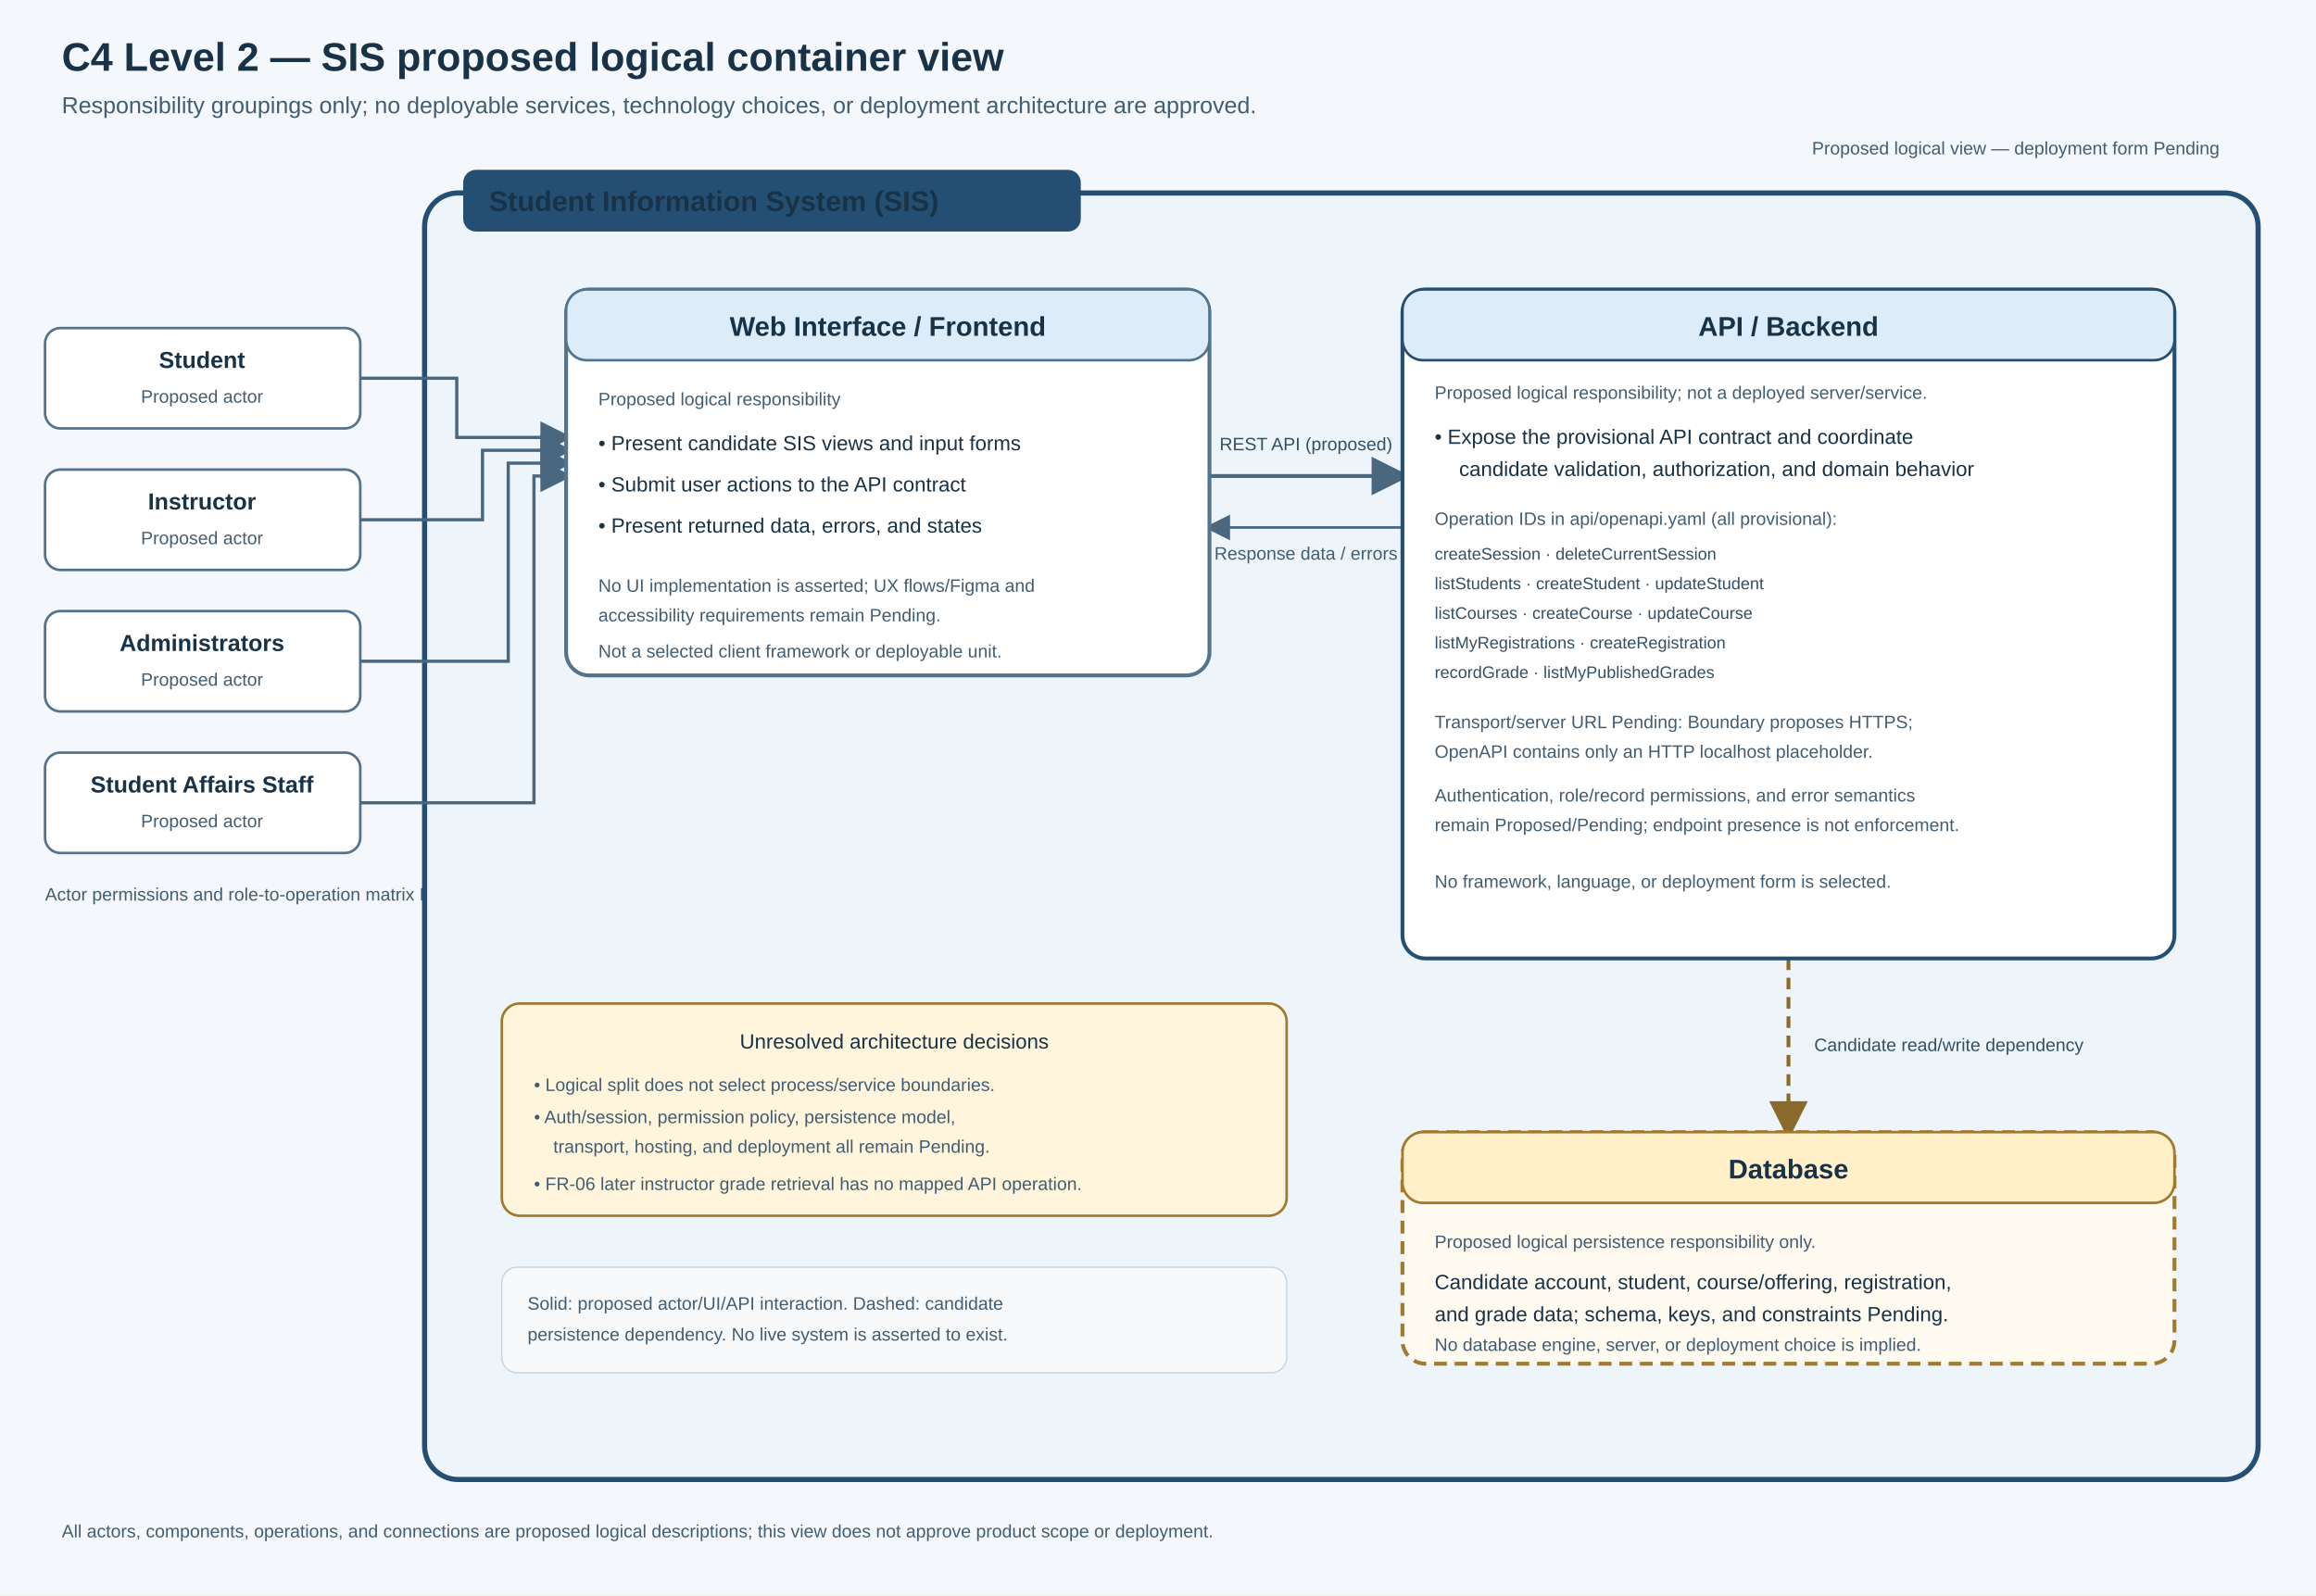
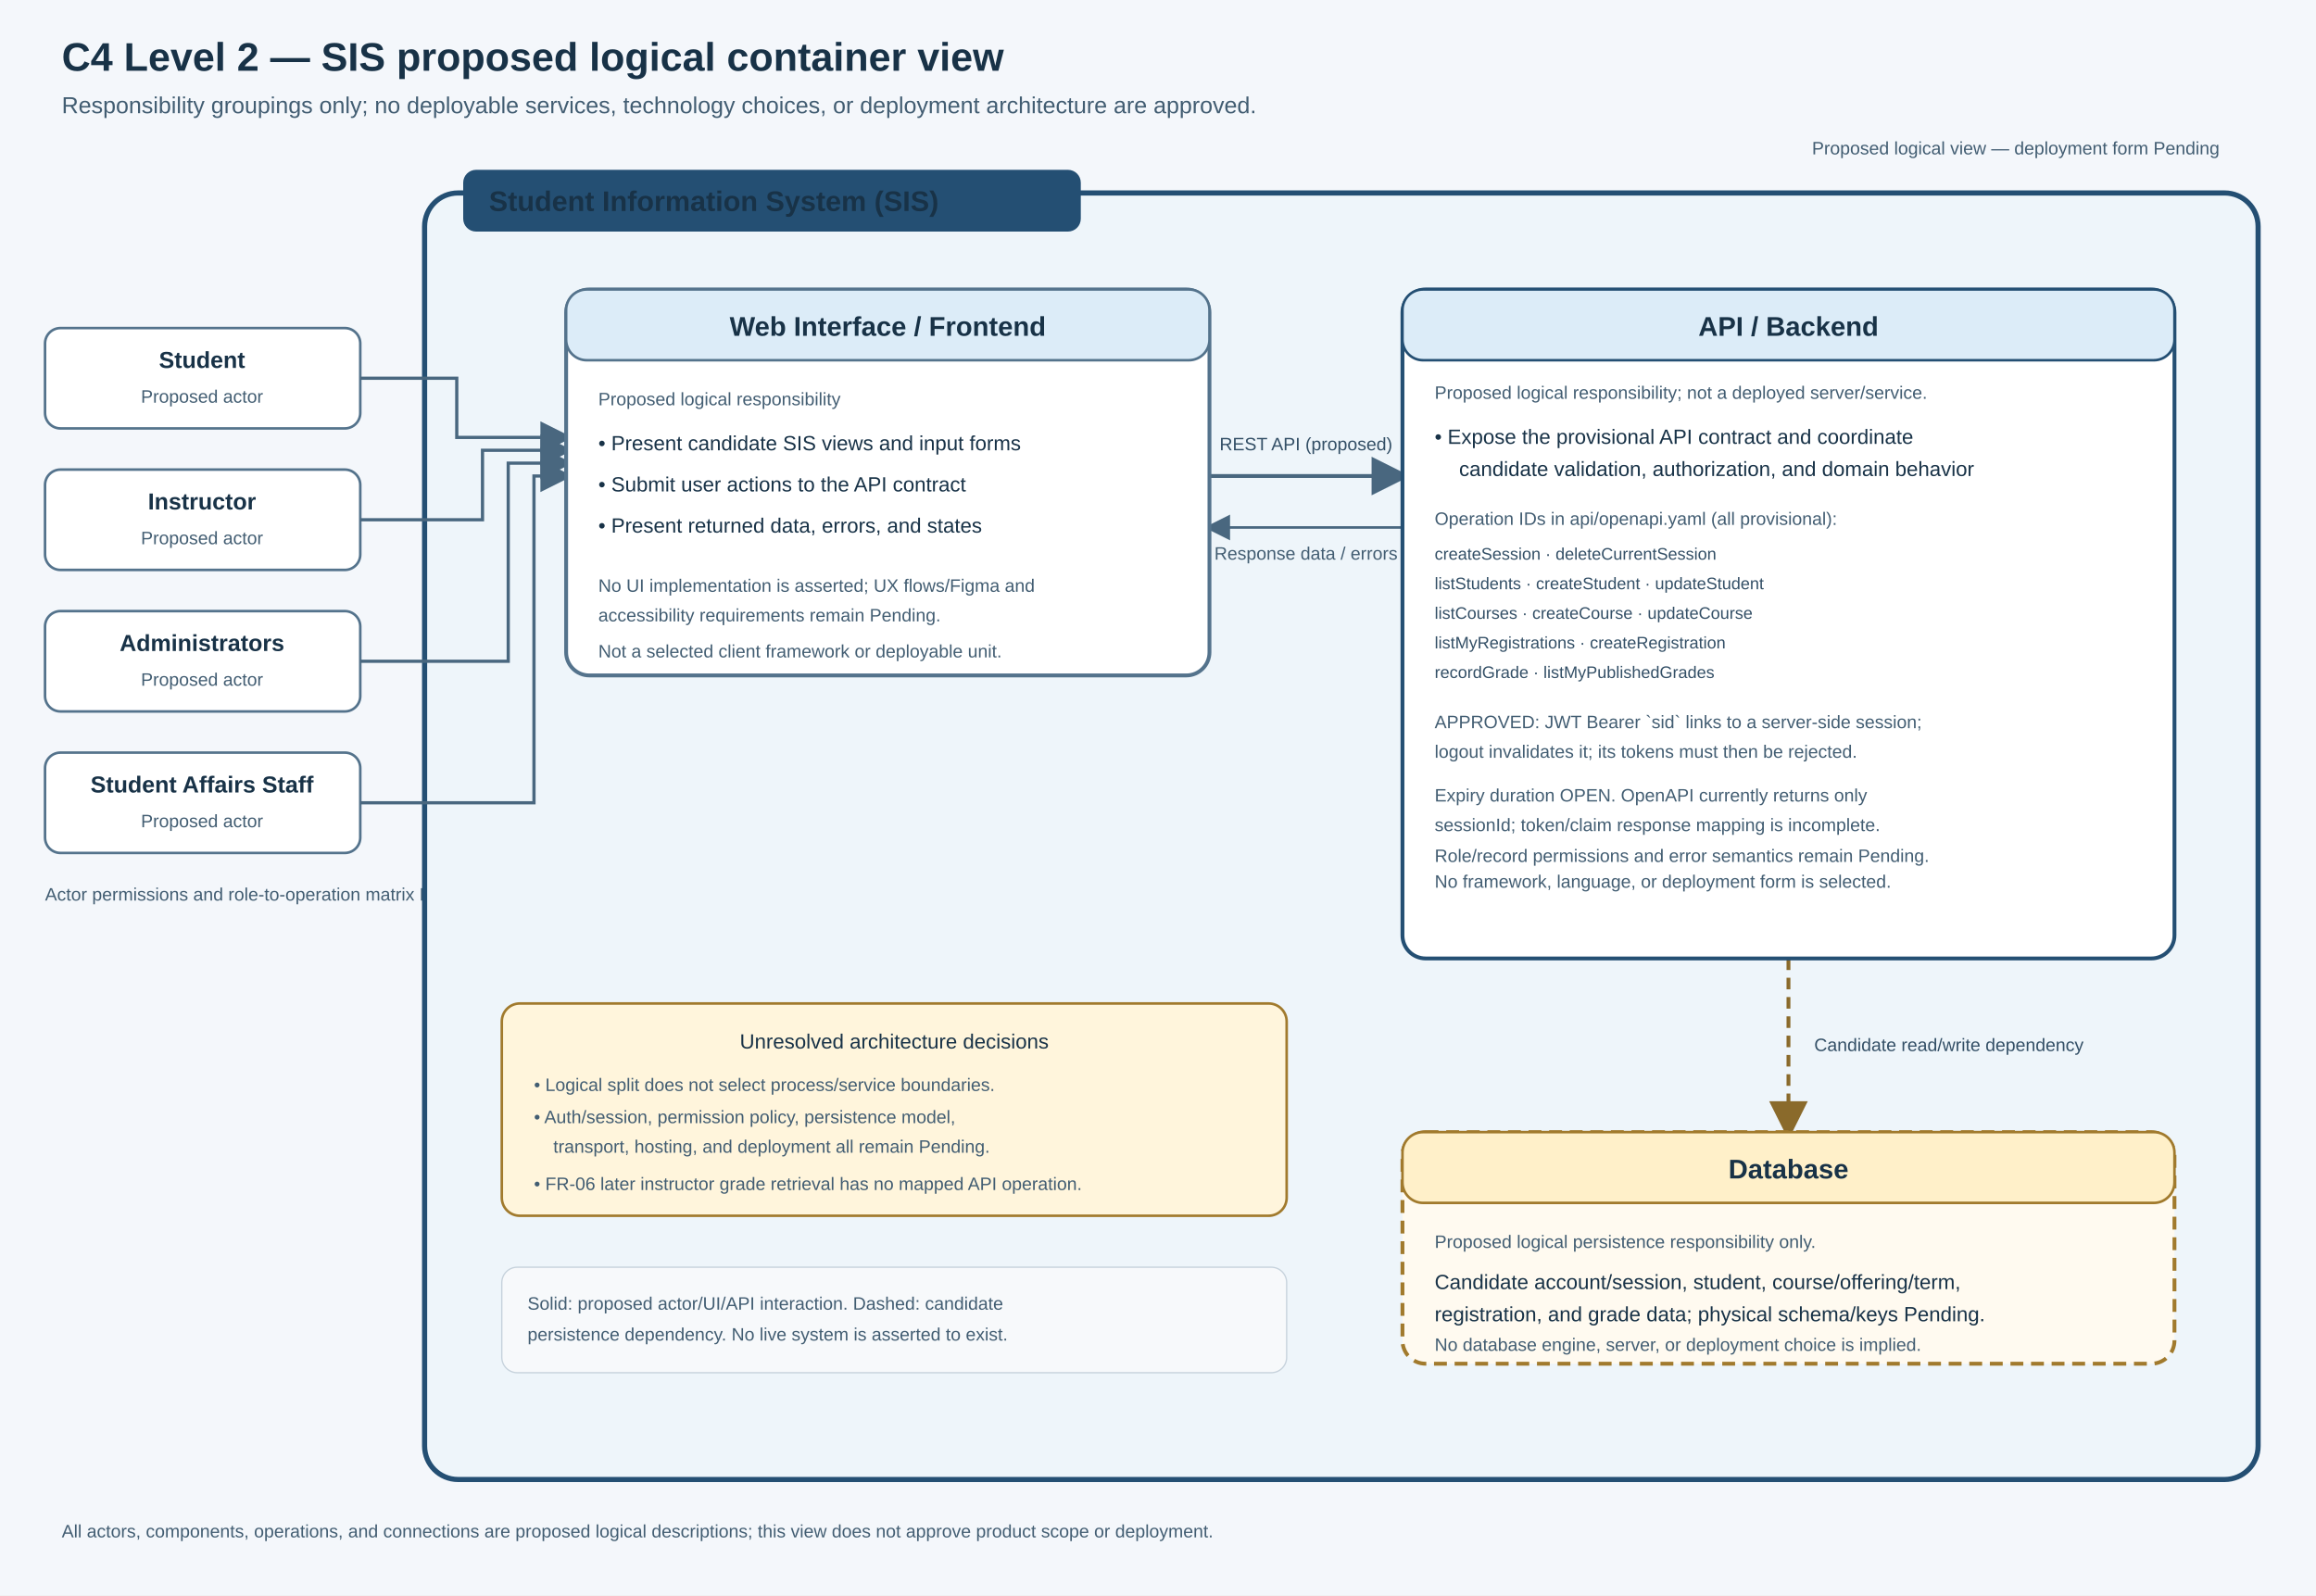
<svg xmlns="http://www.w3.org/2000/svg" width="1800" height="1240" viewBox="0 0 1800 1240" role="img" aria-labelledby="title description">
  <defs>
    <marker id="arrow" markerWidth="10" markerHeight="10" refX="8" refY="5" orient="auto" markerUnits="strokeWidth">
      <path d="M0,0 L10,5 L0,10 z" fill="#49677f" />
    </marker>
    <marker id="dashArrow" markerWidth="10" markerHeight="10" refX="8" refY="5" orient="auto" markerUnits="strokeWidth">
      <path d="M0,0 L10,5 L0,10 z" fill="#8a6a2b" />
    </marker>
    <style>
      text { font-family: Arial, Helvetica, sans-serif; fill: #183247; }
      .title { font-size: 31px; font-weight: 700; }
      .subtitle { font-size: 18px; fill: #425d72; }
      .actor-title { font-size: 18px; font-weight: 700; }
      .card-title { font-size: 21px; font-weight: 700; }
      .body { font-size: 16px; }
      .small { font-size: 14px; fill: #425d72; }
      .edge-label { font-size: 14px; fill: #334f66; }
      .operation { font-size: 13px; fill: #334f66; }
    </style>
  </defs>
  <rect width="1800" height="1240" fill="#f4f7fb" />
  <text class="title" x="48" y="55">C4 Level 2 — SIS proposed logical container view</text>
  <text class="subtitle" x="48" y="88">Responsibility groupings only; no deployable services, technology choices, or deployment architecture are approved.</text>
  <rect x="35" y="255" width="245" height="78" rx="12" fill="#ffffff" stroke="#54738c" stroke-width="2" />
  <text class="actor-title" x="157" y="286" text-anchor="middle">Student</text>
  <text class="small" x="157" y="313" text-anchor="middle">Proposed actor</text>
  <rect x="35" y="365" width="245" height="78" rx="12" fill="#ffffff" stroke="#54738c" stroke-width="2" />
  <text class="actor-title" x="157" y="396" text-anchor="middle">Instructor</text>
  <text class="small" x="157" y="423" text-anchor="middle">Proposed actor</text>
  <rect x="35" y="475" width="245" height="78" rx="12" fill="#ffffff" stroke="#54738c" stroke-width="2" />
  <text class="actor-title" x="157" y="506" text-anchor="middle">Administrators</text>
  <text class="small" x="157" y="533" text-anchor="middle">Proposed actor</text>
  <rect x="35" y="585" width="245" height="78" rx="12" fill="#ffffff" stroke="#54738c" stroke-width="2" />
  <text class="actor-title" x="157" y="616" text-anchor="middle">Student Affairs Staff</text>
  <text class="small" x="157" y="643" text-anchor="middle">Proposed actor</text>
  <text class="small" x="35" y="700">Actor permissions and role-to-operation matrix Pending.</text>
  <rect x="330" y="150" width="1425" height="1000" rx="26" fill="#eef5fa" stroke="#244f73" stroke-width="4" />
  <rect x="360" y="132" width="480" height="48" rx="10" fill="#244f73" />
  <text x="380" y="164" font-size="22" font-weight="700" fill="#ffffff">Student Information System (SIS)</text>
  <text class="small" x="1725" y="120" text-anchor="end">Proposed logical view — deployment form Pending</text>
  <path d="M280 294 H355 V340 H440" fill="none" stroke="#49677f" stroke-width="2.5" marker-end="url(#arrow)" />
  <path d="M280 404 H375 V350 H440" fill="none" stroke="#49677f" stroke-width="2.5" marker-end="url(#arrow)" />
  <path d="M280 514 H395 V360 H440" fill="none" stroke="#49677f" stroke-width="2.5" marker-end="url(#arrow)" />
  <path d="M280 624 H415 V370 H440" fill="none" stroke="#49677f" stroke-width="2.5" marker-end="url(#arrow)" />
  <path d="M940 370 H1090" fill="none" stroke="#49677f" stroke-width="3" marker-end="url(#arrow)" />
  <text class="edge-label" x="1015" y="350" text-anchor="middle">REST API (proposed)</text>
  <path d="M1090 410 H940" fill="none" stroke="#49677f" stroke-width="2" marker-end="url(#arrow)" />
  <text class="small" x="1015" y="435" text-anchor="middle">Response data / errors</text>
  <path d="M1390 745 V880" fill="none" stroke="#8a6a2b" stroke-width="3" stroke-dasharray="9 6" marker-end="url(#dashArrow)" />
  <text class="edge-label" x="1410" y="817">Candidate read/write dependency</text>
  <rect x="440" y="225" width="500" height="300" rx="18" fill="#ffffff" stroke="#54738c" stroke-width="3" />
  <rect x="440" y="225" width="500" height="55" rx="16" fill="#dcecf8" stroke="#54738c" stroke-width="2" />
  <text class="card-title" x="690" y="261" text-anchor="middle">Web Interface / Frontend</text>
  <text class="small" x="465" y="315">Proposed logical responsibility</text>
  <text class="body" x="465" y="350">• Present candidate SIS views and input forms</text>
  <text class="body" x="465" y="382">• Submit user actions to the API contract</text>
  <text class="body" x="465" y="414">• Present returned data, errors, and states</text>
  <text class="small" x="465" y="460">No UI implementation is asserted; UX flows/Figma and</text>
  <text class="small" x="465" y="483">accessibility requirements remain Pending.</text>
  <text class="small" x="465" y="511">Not a selected client framework or deployable unit.</text>
  <rect x="1090" y="225" width="600" height="520" rx="18" fill="#ffffff" stroke="#244f73" stroke-width="3" />
  <rect x="1090" y="225" width="600" height="55" rx="16" fill="#dcecf8" stroke="#244f73" stroke-width="2" />
  <text class="card-title" x="1390" y="261" text-anchor="middle">API / Backend</text>
  <text class="small" x="1115" y="310">Proposed logical responsibility; not a deployed server/service.</text>
  <text class="body" x="1115" y="345">• Expose the provisional API contract and coordinate</text>
  <text class="body" x="1134" y="370">candidate validation, authorization, and domain behavior</text>
  <text class="small" x="1115" y="408">Operation IDs in api/openapi.yaml (all provisional):</text>
  <text class="operation" x="1115" y="435">createSession · deleteCurrentSession</text>
  <text class="operation" x="1115" y="458">listStudents · createStudent · updateStudent</text>
  <text class="operation" x="1115" y="481">listCourses · createCourse · updateCourse</text>
  <text class="operation" x="1115" y="504">listMyRegistrations · createRegistration</text>
  <text class="operation" x="1115" y="527">recordGrade · listMyPublishedGrades</text>
-   <text class="small" x="1115" y="566">Transport/server URL Pending: Boundary proposes HTTPS;</text>
-   <text class="small" x="1115" y="589">OpenAPI contains only an HTTP localhost placeholder.</text>
-   <text class="small" x="1115" y="623">Authentication, role/record permissions, and error semantics</text>
-   <text class="small" x="1115" y="646">remain Proposed/Pending; endpoint presence is not enforcement.</text>
+   <text class="small" x="1115" y="566">APPROVED: JWT Bearer `sid` links to a server-side session;</text>
+   <text class="small" x="1115" y="589">logout invalidates it; its tokens must then be rejected.</text>
+   <text class="small" x="1115" y="623">Expiry duration OPEN. OpenAPI currently returns only</text>
+   <text class="small" x="1115" y="646">sessionId; token/claim response mapping is incomplete.</text>
+   <text class="small" x="1115" y="670">Role/record permissions and error semantics remain Pending.</text>
  <text class="small" x="1115" y="690">No framework, language, or deployment form is selected.</text>
  <rect x="1090" y="880" width="600" height="180" rx="18" fill="#fffaf0" stroke="#a17a2d" stroke-width="3" stroke-dasharray="10 6" />
  <rect x="1090" y="880" width="600" height="55" rx="16" fill="#fff0c9" stroke="#a17a2d" stroke-width="2" />
  <text class="card-title" x="1390" y="916" text-anchor="middle">Database</text>
  <text class="small" x="1115" y="970">Proposed logical persistence responsibility only.</text>
-   <text class="body" x="1115" y="1002">Candidate account, student, course/offering, registration,</text>
-   <text class="body" x="1115" y="1027">and grade data; schema, keys, and constraints Pending.</text>
+   <text class="body" x="1115" y="1002">Candidate account/session, student, course/offering/term,</text>
+   <text class="body" x="1115" y="1027">registration, and grade data; physical schema/keys Pending.</text>
  <text class="small" x="1115" y="1050">No database engine, server, or deployment choice is implied.</text>
  <rect x="390" y="780" width="610" height="165" rx="14" fill="#fff5dc" stroke="#a17a2d" stroke-width="2" />
  <text class="body" x="695" y="815" text-anchor="middle">Unresolved architecture decisions</text>
  <text class="small" x="415" y="848">• Logical split does not select process/service boundaries.</text>
  <text class="small" x="415" y="873">• Auth/session, permission policy, persistence model,</text>
  <text class="small" x="430" y="896">transport, hosting, and deployment all remain Pending.</text>
  <text class="small" x="415" y="925">• FR-06 later instructor grade retrieval has no mapped API operation.</text>
  <rect x="390" y="985" width="610" height="82" rx="12" fill="#f7f9fb" stroke="#c6d2dc" />
  <text class="small" x="410" y="1018">Solid: proposed actor/UI/API interaction. Dashed: candidate</text>
  <text class="small" x="410" y="1042">persistence dependency. No live system is asserted to exist.</text>
  <text class="small" x="48" y="1195">All actors, components, operations, and connections are proposed logical descriptions; this view does not approve product scope or deployment.</text>
</svg>
